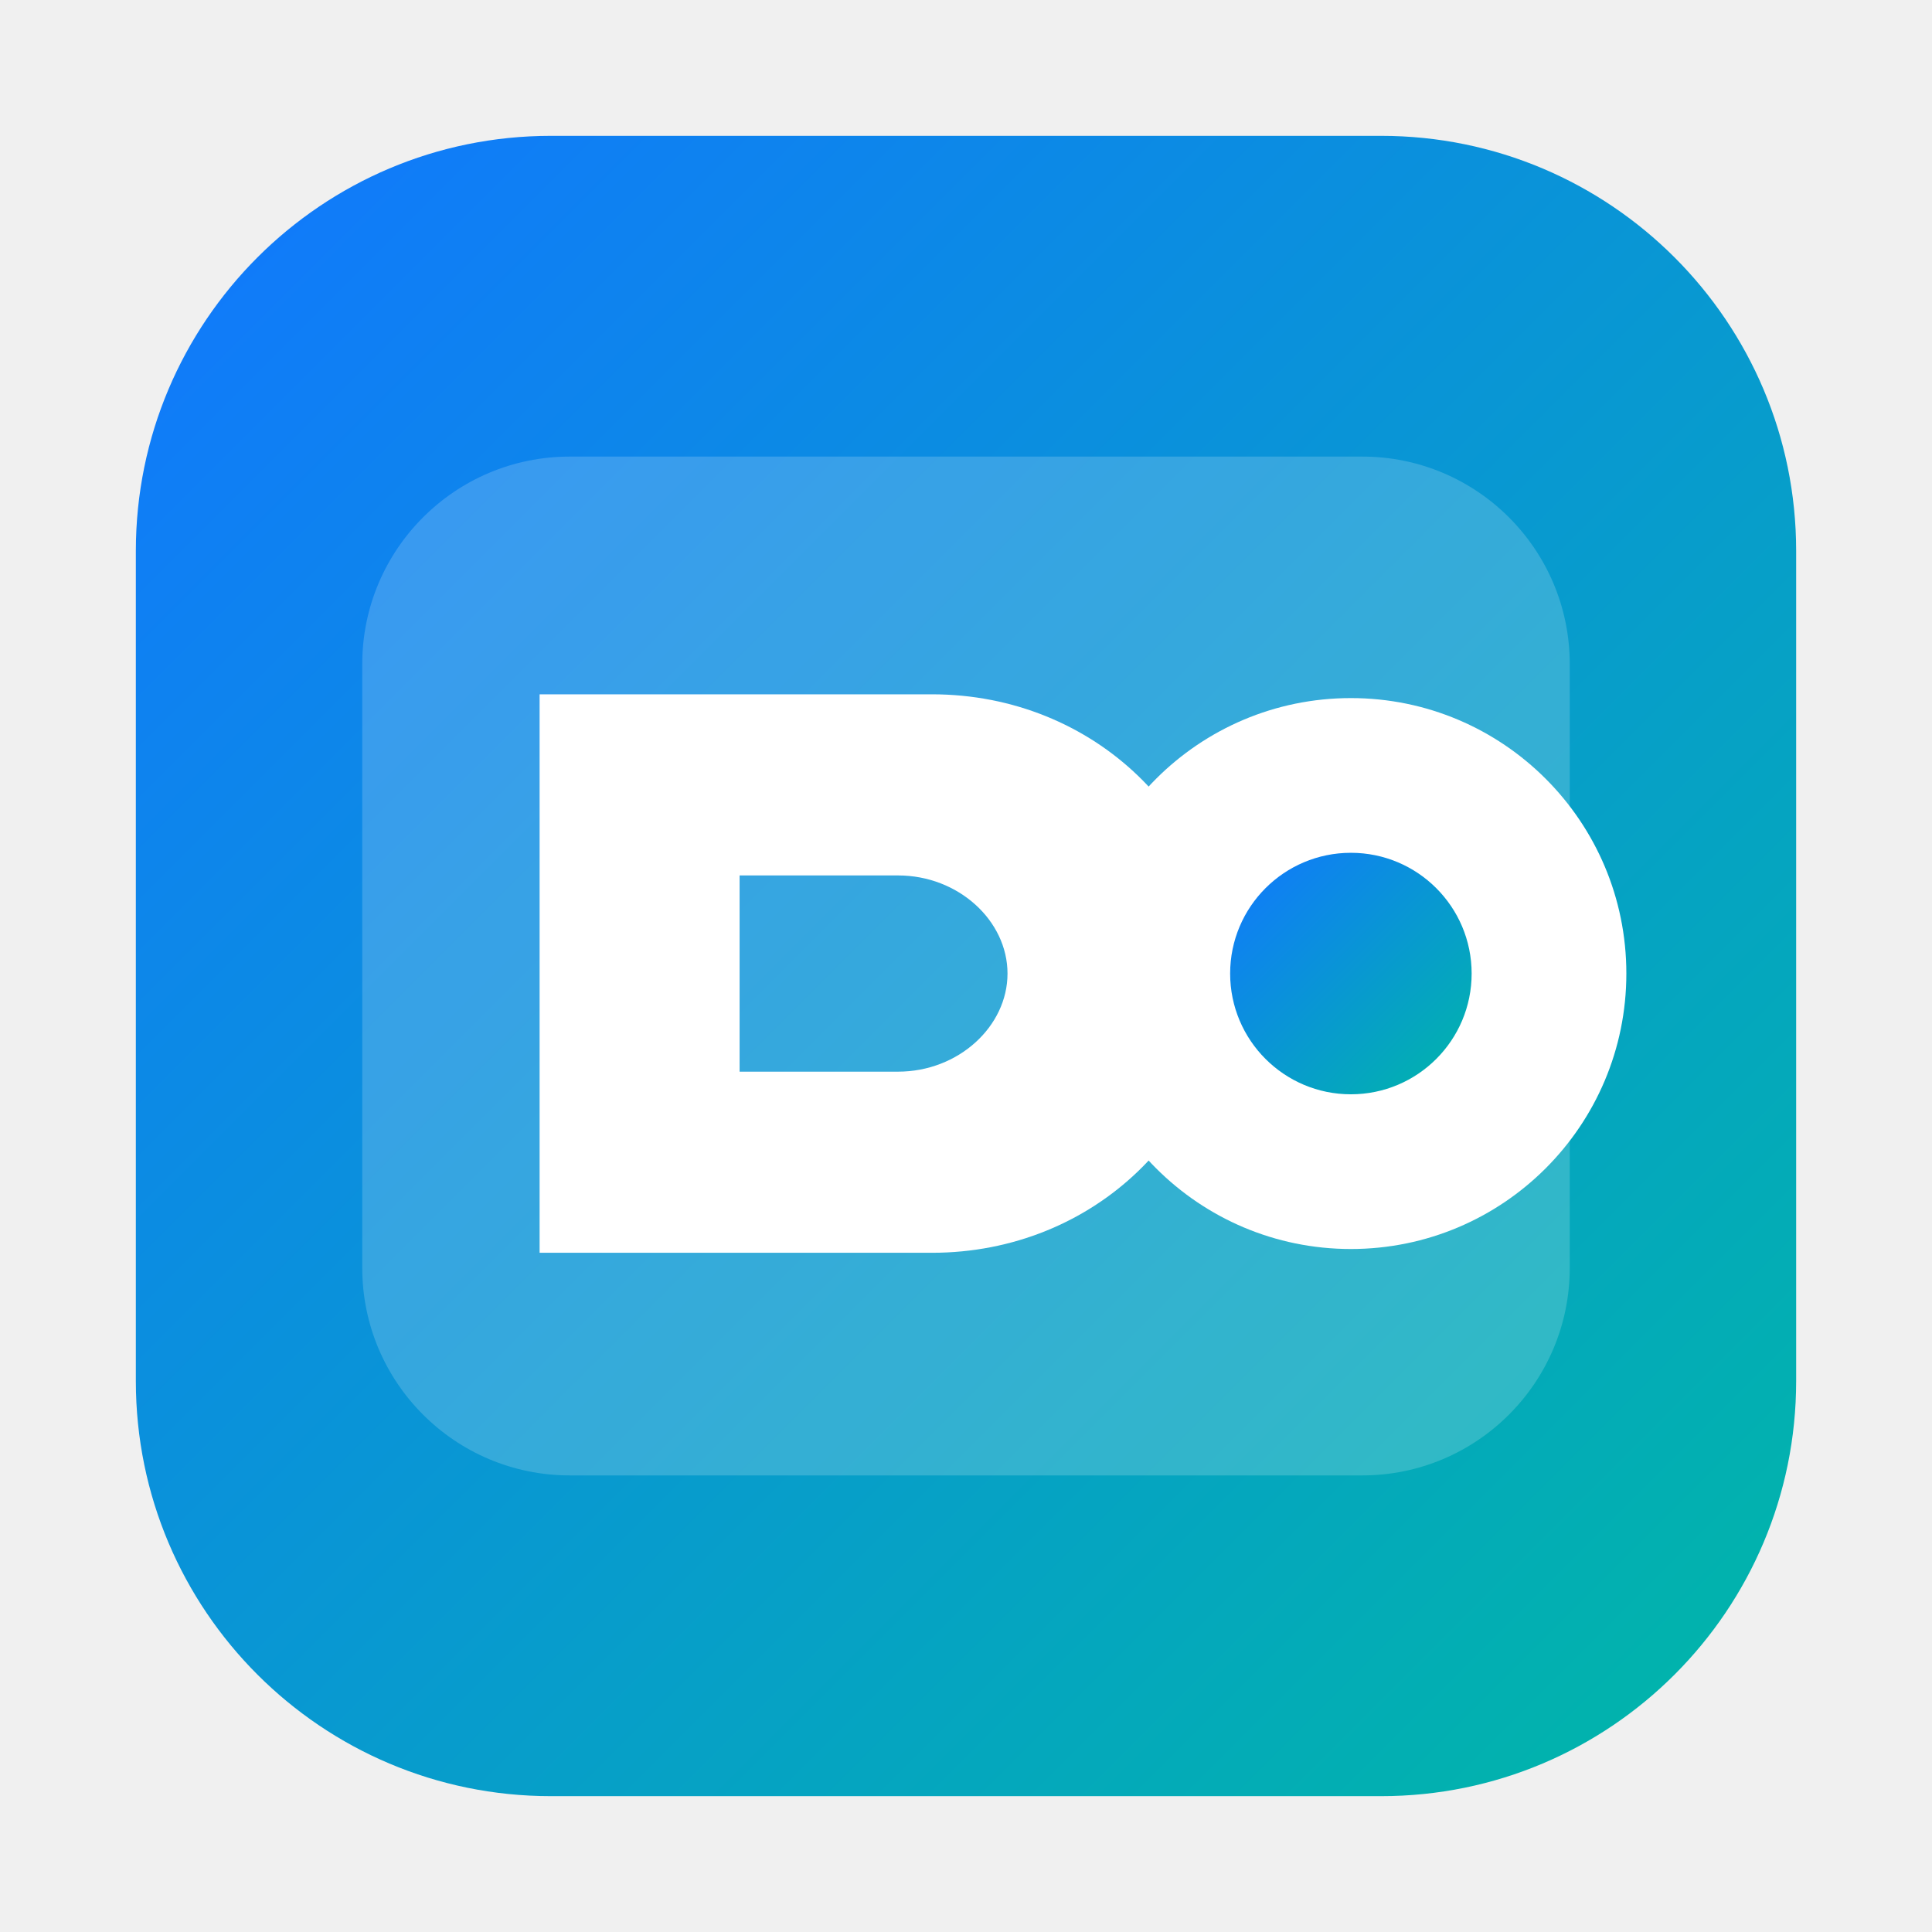
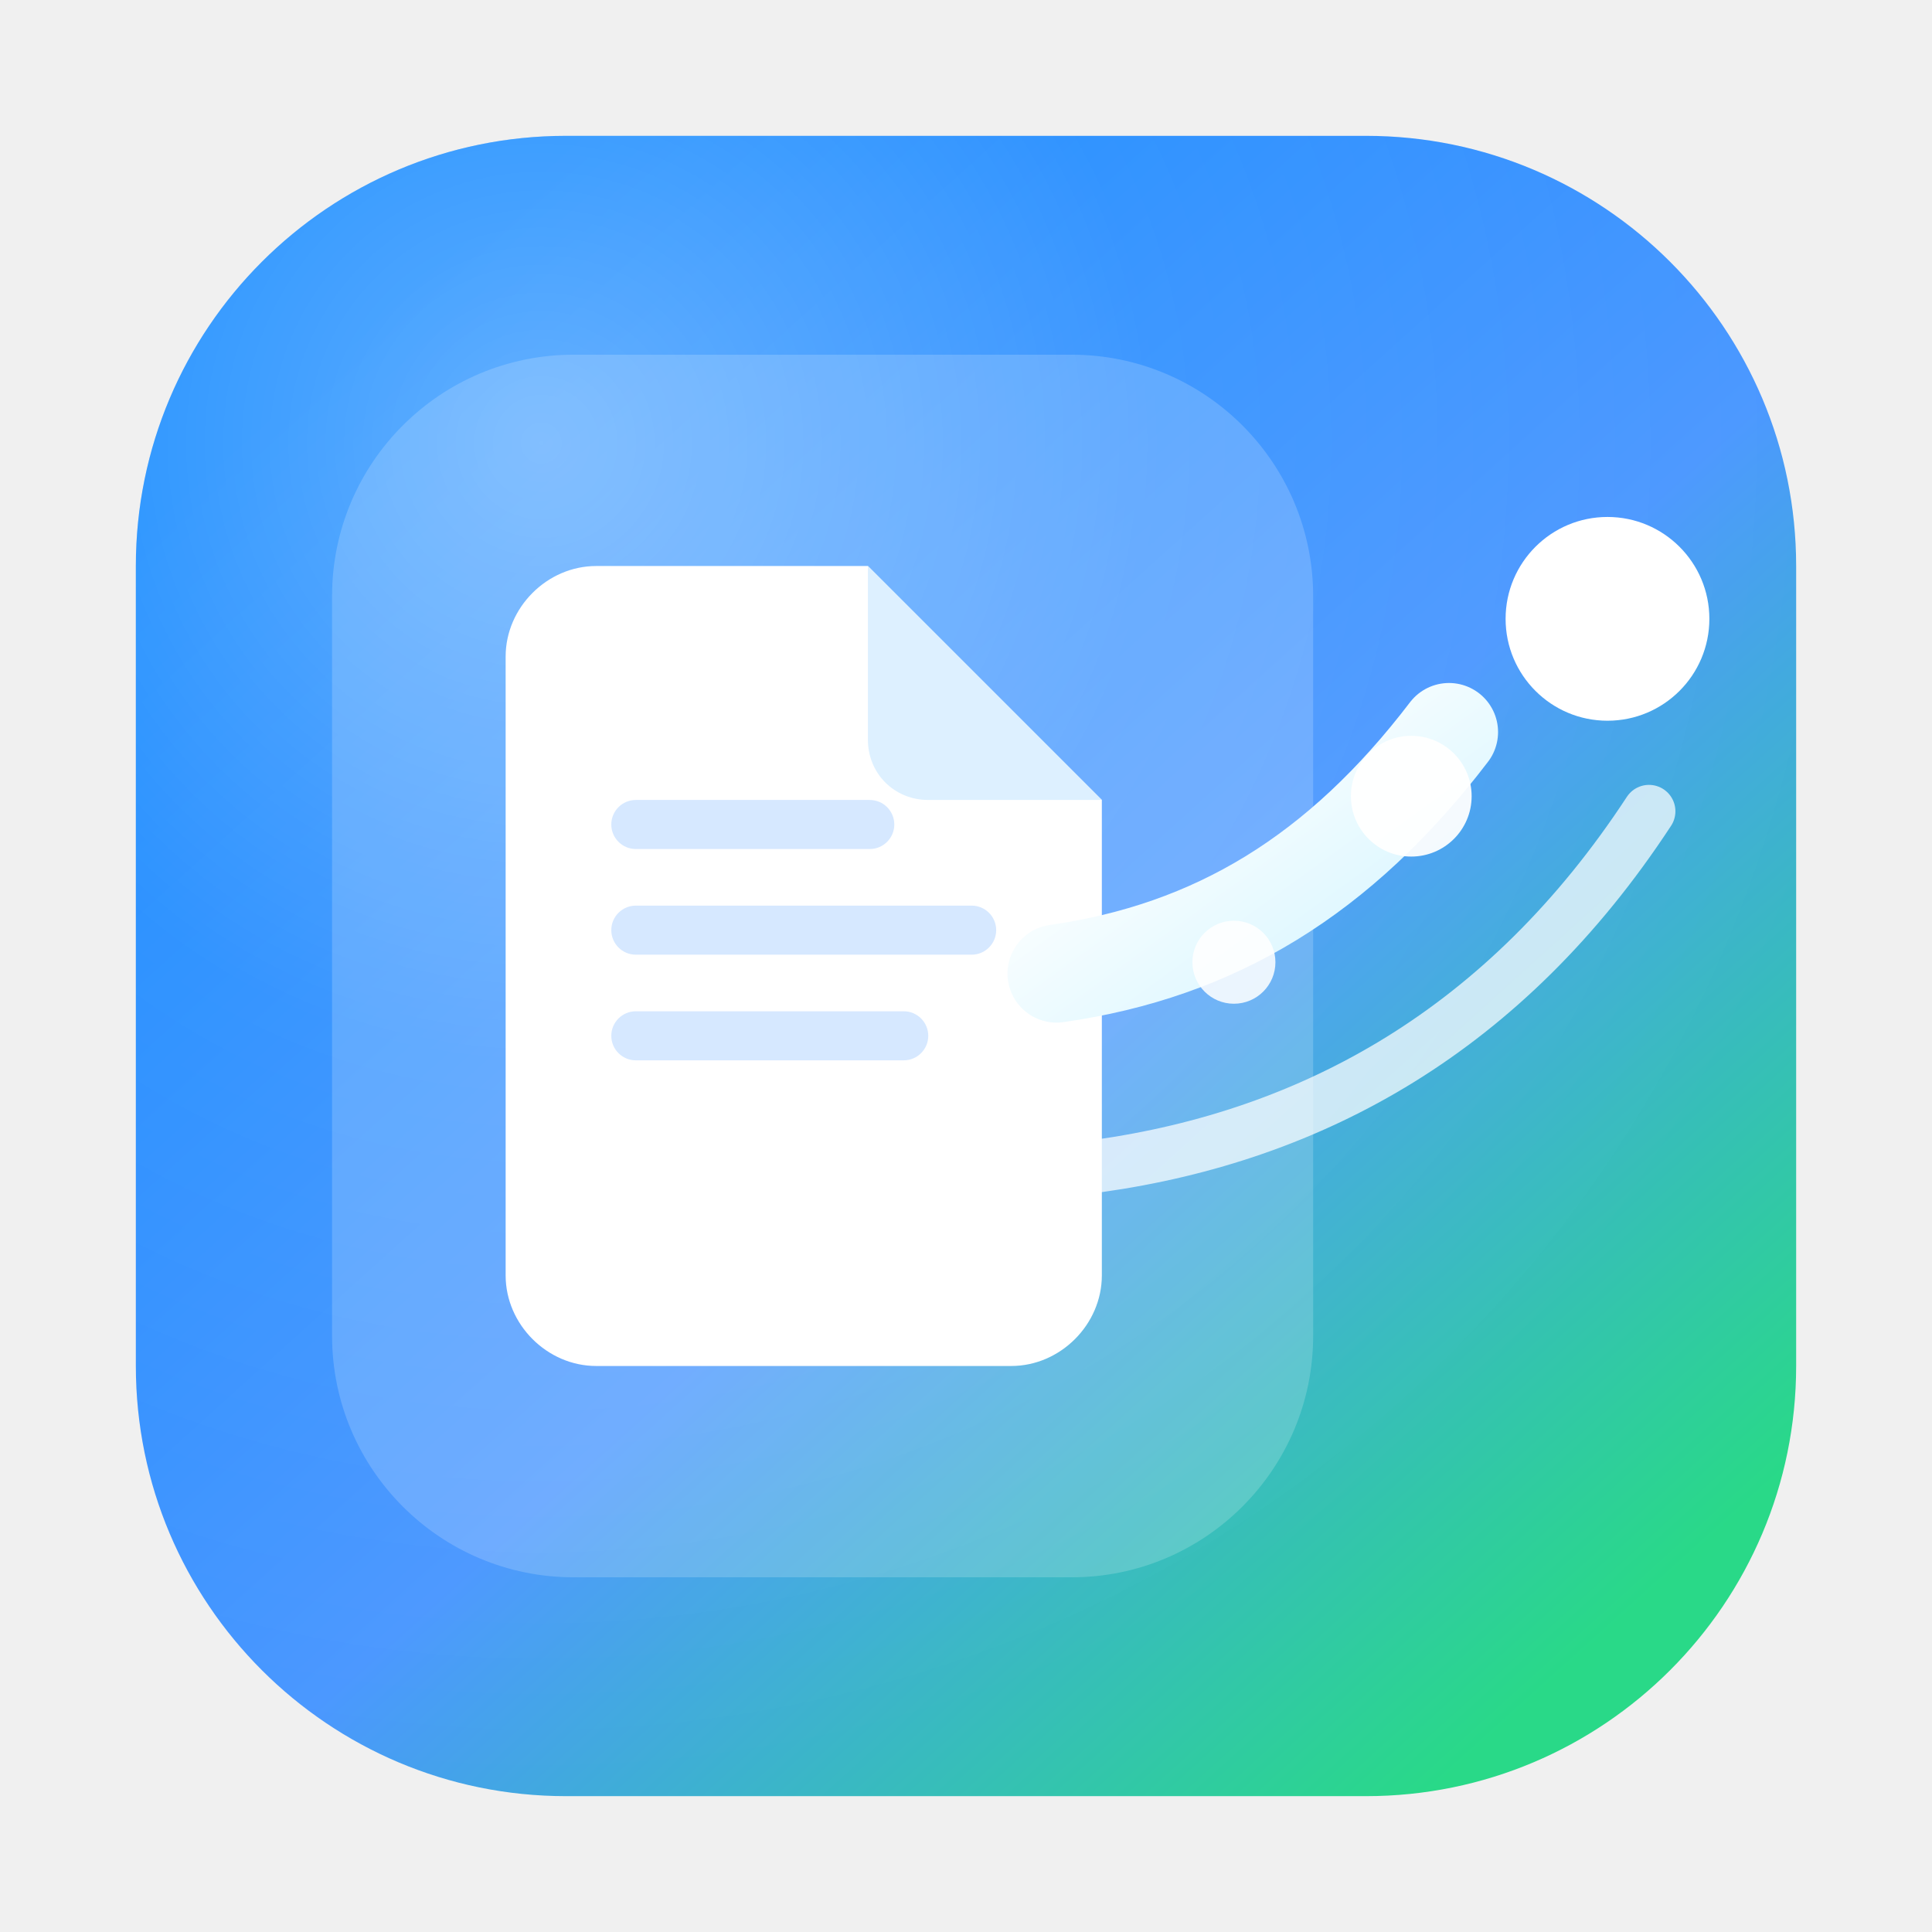
<svg xmlns="http://www.w3.org/2000/svg" width="1024" height="1024" viewBox="0 0 1024 1024">
  <defs>
-     <linearGradient id="bg" x1="0%" y1="0%" x2="100%" y2="100%">
-       <stop offset="0%" stop-color="#1177FF" />
-       <stop offset="100%" stop-color="#00B7A7" />
+     <linearGradient id="bg" x1="14%" y1="10%" x2="88%" y2="92%">
+       <stop offset="0%" stop-color="#0A84FF" />
+       <stop offset="55%" stop-color="#4A97FF" />
+       <stop offset="100%" stop-color="#29D988" />
+     </linearGradient>
+     <radialGradient id="glow" cx="24%" cy="18%" r="82%">
+       <stop offset="0%" stop-color="#FFFFFF" stop-opacity="0.34" />
+       <stop offset="46%" stop-color="#FFFFFF" stop-opacity="0.08" />
+       <stop offset="100%" stop-color="#FFFFFF" stop-opacity="0" />
+     </radialGradient>
+     <linearGradient id="trail" x1="18%" y1="20%" x2="84%" y2="76%">
+       <stop offset="0%" stop-color="#FFFFFF" />
+       <stop offset="100%" stop-color="#DDF7FF" />
    </linearGradient>
  </defs>
-   <rect x="72" y="72" width="880" height="880" rx="220" fill="url(#bg)" />
-   <rect x="192" y="242" width="640" height="540" rx="110" fill="#FFFFFF" fill-opacity="0.18" />
-   <path d="M286 368h208c86 0 154 66 154 148s-68 148-154 148H286V368zm190 96h-84v104h84c32 0 58-24 58-52s-26-52-58-52z" fill="#FFFFFF" />
-   <circle cx="716" cy="516" r="146" fill="#FFFFFF" />
-   <circle cx="716" cy="516" r="64" fill="url(#bg)" />
+   <rect x="72" y="72" width="880" height="880" rx="228" fill="url(#bg)" />
+   <rect x="72" y="72" width="880" height="880" rx="228" fill="url(#glow)" />
+   <g transform="translate(176 188)">
+     <rect x="0" y="0" width="520" height="648" rx="128" fill="#FFFFFF" fill-opacity="0.18" />
+     <path d="M140 112c-26 0-48 22-48 48v328c0 26 22 48 48 48h220c26 0 48-22 48-48V236L284 112H140z" fill="#FFFFFF" />
+     <path d="M284 112v92c0 18 14 32 32 32h92L284 112z" fill="#DDF0FF" />
+     <rect x="148" y="236" width="150" height="26" rx="13" fill="#D6E8FF" />
+     <rect x="148" y="292" width="204" height="26" rx="13" fill="#D6E8FF" />
+     <rect x="148" y="348" width="168" height="26" rx="13" fill="#D6E8FF" />
+   </g>
+   <g transform="translate(560 296)">
+     <path d="M0 220c84-12 150-52 208-128" fill="none" stroke="url(#trail)" stroke-width="52" stroke-linecap="round" />
+     <path d="M22 322c114-16 216-72 292-188" fill="none" stroke="#FFFFFF" stroke-opacity="0.72" stroke-width="28" stroke-linecap="round" />
+     <circle cx="292" cy="32" r="54" fill="#FFFFFF" />
+     <circle cx="188" cy="126" r="32" fill="#FFFFFF" fill-opacity="0.94" />
+     <circle cx="94" cy="214" r="22" fill="#FFFFFF" fill-opacity="0.86" />
+   </g>
</svg>
